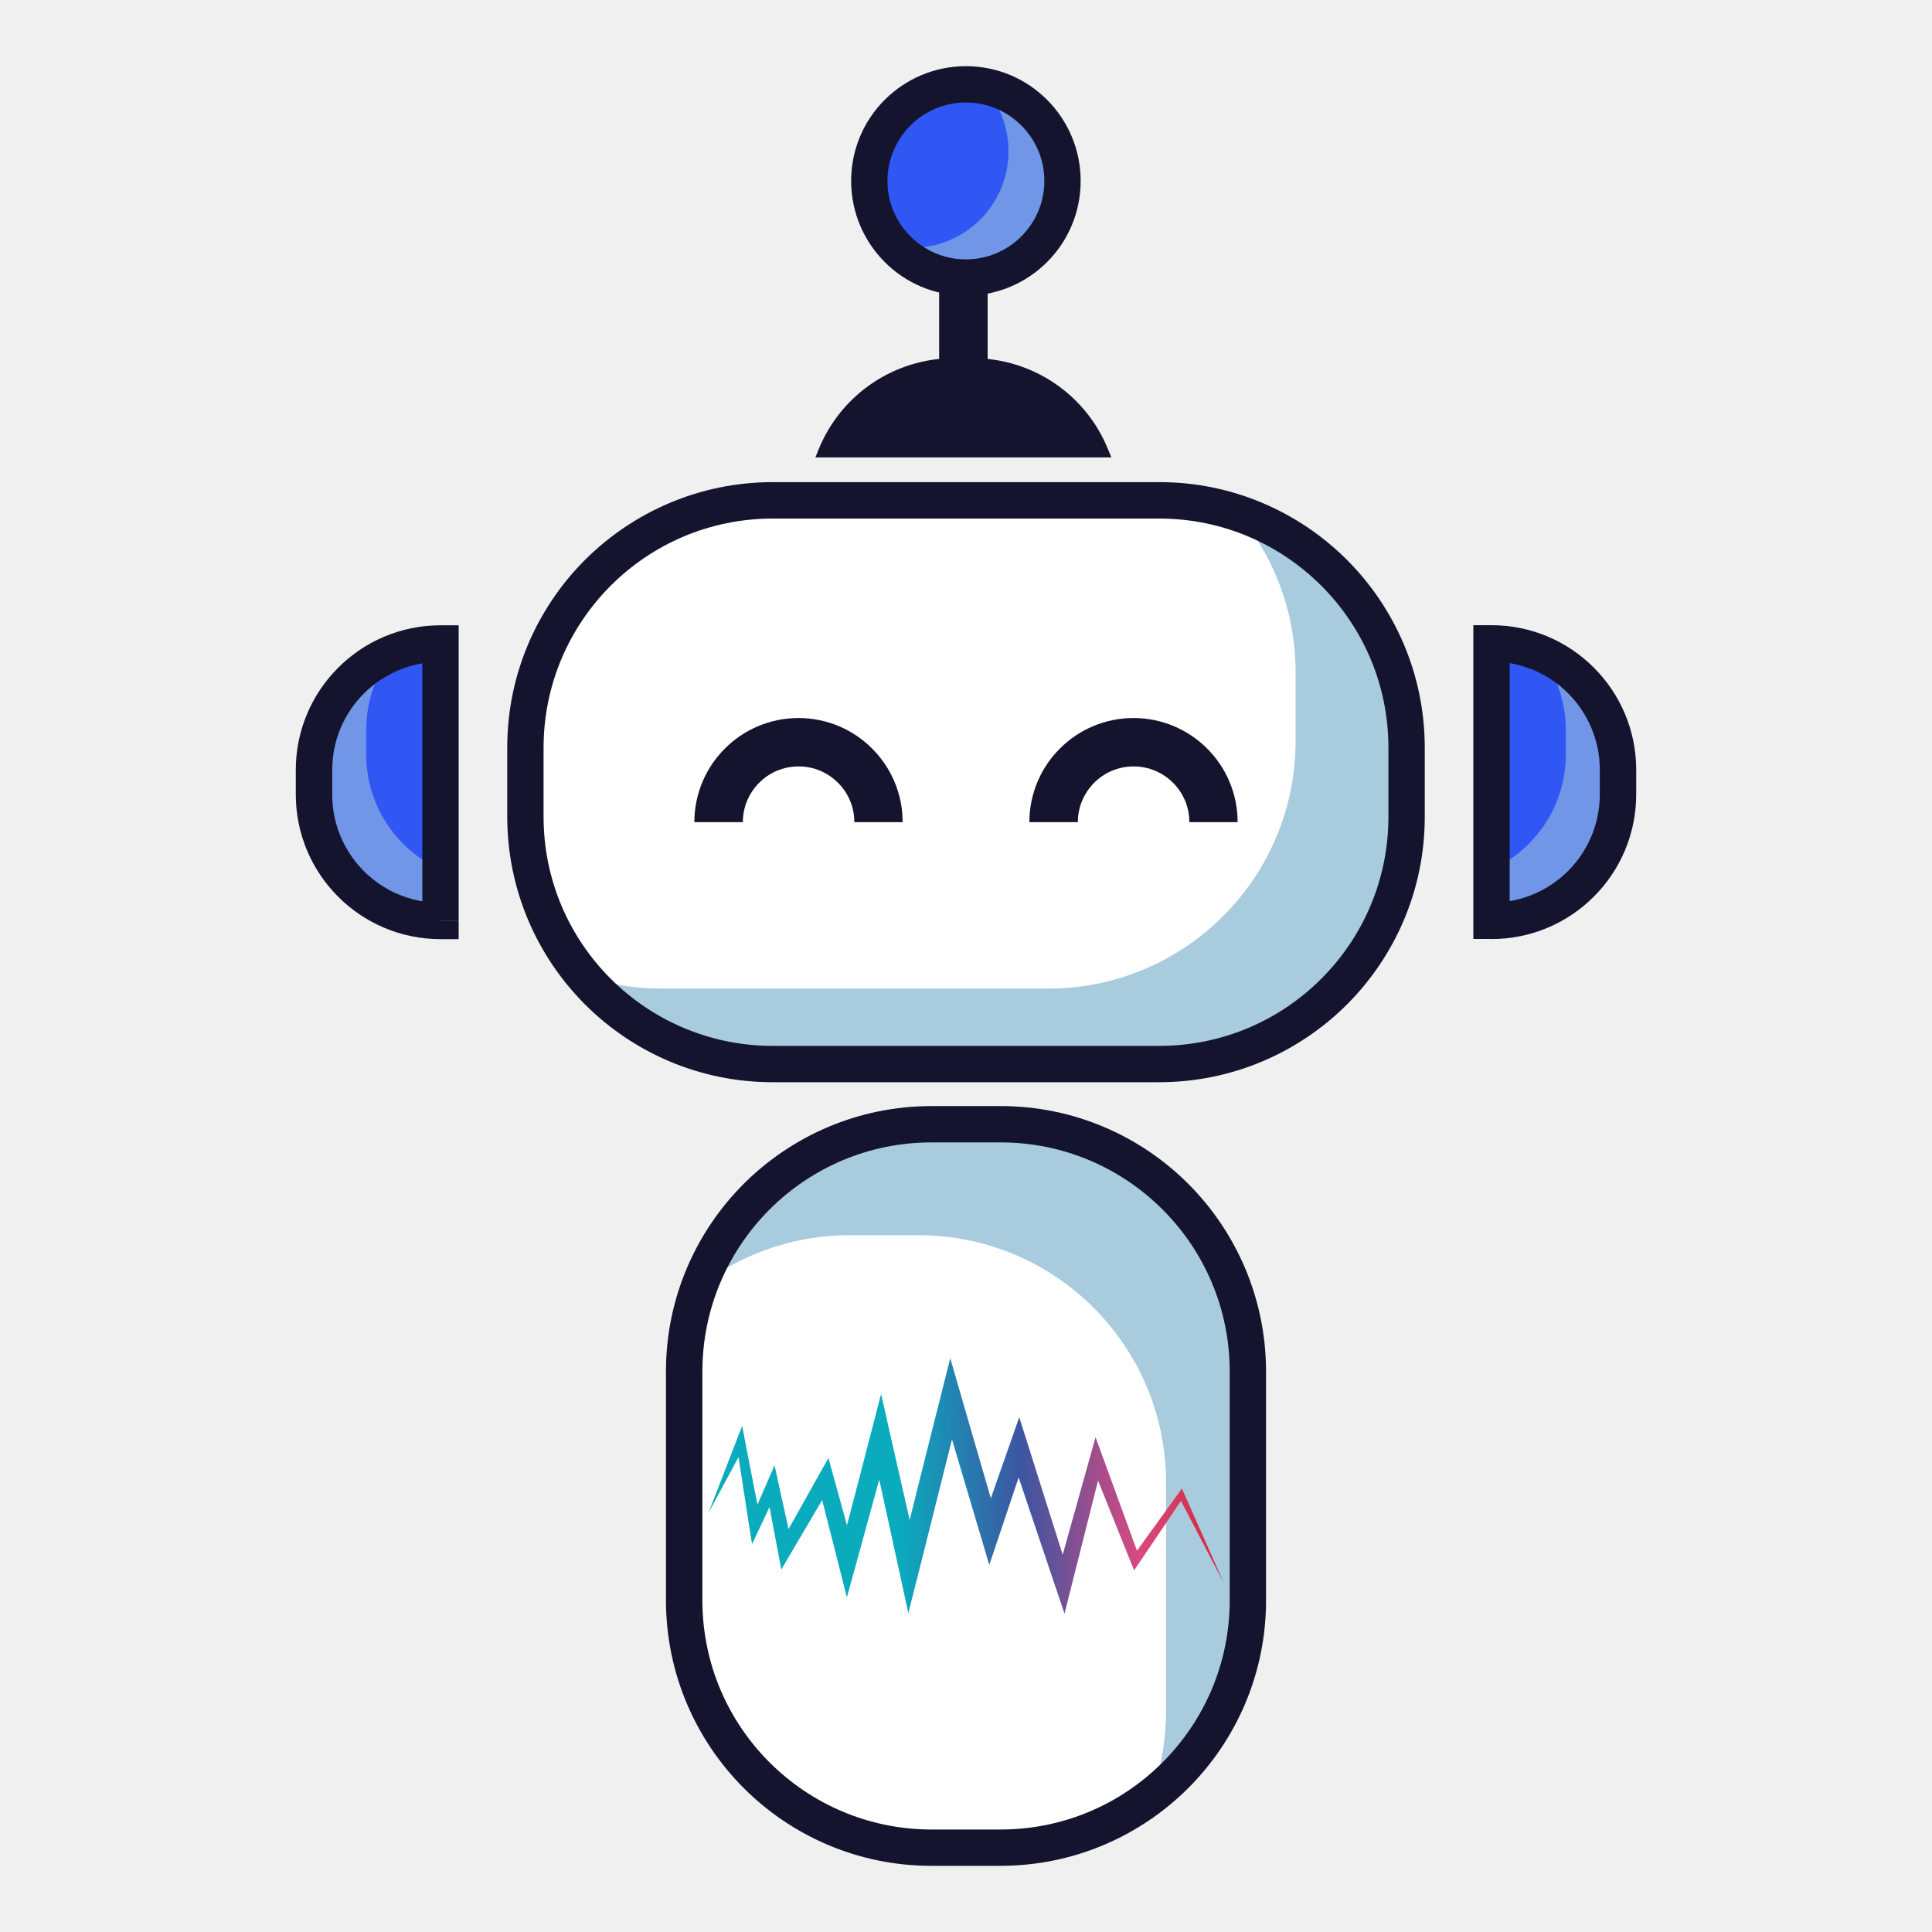
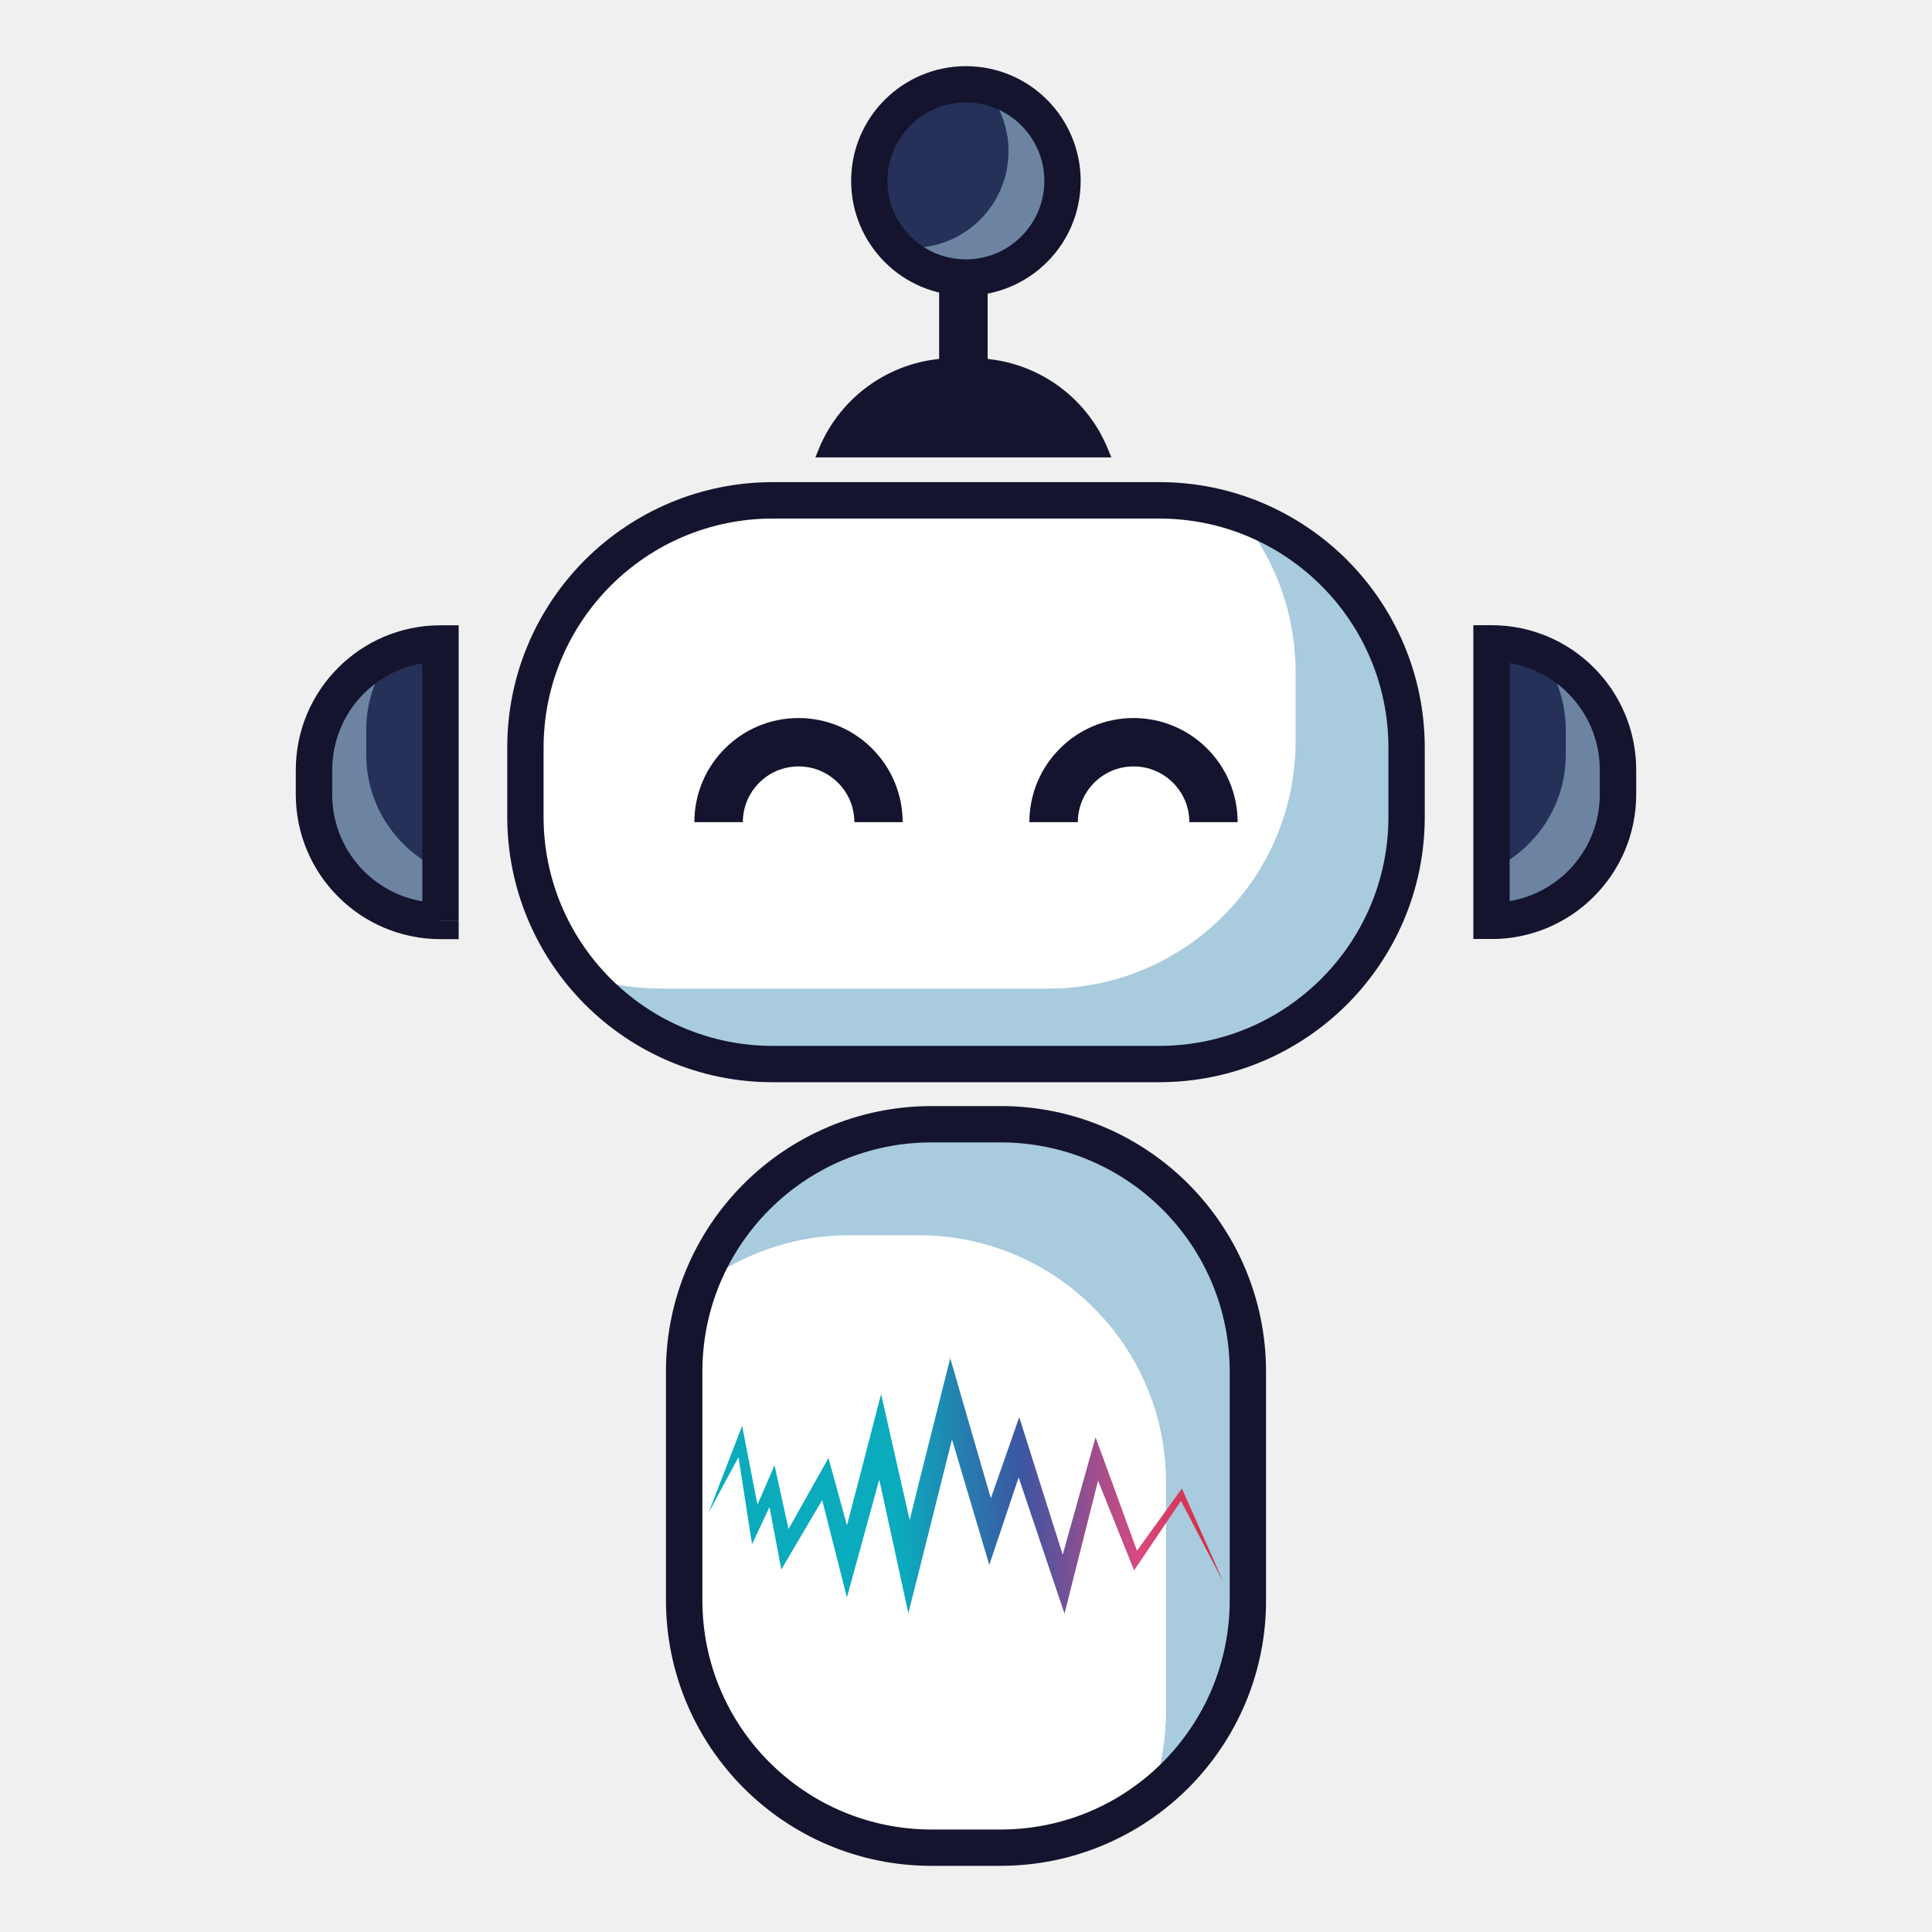
<svg xmlns="http://www.w3.org/2000/svg" version="1.1" id="Layer_1" x="0px" y="0px" viewBox="0 0 2000 2000" style="enable-background:new 0 0 2000 2000;" xml:space="preserve">
  <style type="text/css">
                .st0 {
                    fill: #FFFFFF;
                }

                .st1 {
                    fill: #A8CBDE;
                }

                .st2 {
                    fill: #14142E;
                }

                .st3 {
-                     fill: #3057F3;
+                     fill: #253159;
                }

                .st4 {
                    fill: #A6A6AF;
                }

                .st5 {
                    opacity: 0.54;
                    fill: #A8CBDE;
                }

                .st6 {
                    fill: url(#XMLID_2_);
                }

                @keyframes transform-st1 {

                    0%,75% {
                        transform: rotateY(0deg);
                    }

                    25%,
                    50% {
                        transform: rotateY(180deg);
                    }
                }

                @keyframes transform-st2 {

                    0%,
                    25%,
                    45%,
                    55%,
                    65%,
                    75%,
                    85%,
                    95% {
                        transform: translateY(0px);
                    }

                    50%,
                    60%,
                    70%,
                    80%,
                    90%,
                    100% {
                        transform: translateY(-3rem);
                    }
                }

                @keyframes transform-st3 {

                    75%,
                    100% {
                        opacity: 0;
                    }
                }

                #cabeza {
                    animation: transform-st1 5s ease infinite;
                    transform-origin: center center;
                    animation-play-state: running;
                    animation-direction: normal;
                }

                #antena {
                    animation: transform-st2 2.5s ease infinite;                    
                }

                #XMLID_2038_ {
                    opacity: 1;
                    animation: transform-st3 700ms linear infinite;
                }
            </style>
  <g>
    <g id="cabeza">
      <path class="st0" d="M1160.1,1114.2h35.9c74.4,0,141.9-30.2,190.6-78.9c48.8-48.7,79-116.2,78.9-190.6v-69.8   c0-74.4-30.2-141.9-78.9-190.6c-48.7-48.8-116.2-79-190.6-78.9H804.1c-74.4,0-141.9,30.2-190.6,78.9   c-48.7,48.7-79,116.2-78.9,190.6v69.8c0,74.4,30.2,141.9,78.9,190.6c48.7,48.7,116.2,79,190.6,78.9h35.9" />
      <path class="st1" d="M1456.1,774.1v71.2c0,141.5-114.7,256.2-256.2,256.2H800.1c-78.7,0-149.1-35.5-196.1-91.3   c25.5,8.6,52.8,13.2,81.2,13.2H1085c141.5,0,256.2-114.7,256.2-256.2V696c0-62.8-22.6-120.4-60.2-164.9   C1382.7,565,1456.1,661,1456.1,774.1z" />
      <path class="st2" d="M1199.9,1101.5v-18.8H800.1c-65.6,0-124.8-26.5-167.9-69.5c-43-43-69.5-102.2-69.5-167.8v-71.2   c0-65.6,26.5-124.8,69.5-167.9c43-43,102.2-69.5,167.9-69.5h399.8c65.6,0,124.8,26.5,167.9,69.5c43,43,69.5,102.2,69.5,167.9v71.2   c0,65.6-26.5,124.8-69.5,167.8c-43,43-102.2,69.5-167.9,69.5V1101.5v18.8c75.9,0,144.7-30.8,194.5-80.5   c49.7-49.7,80.6-118.6,80.5-194.5v-71.2c0-75.9-30.8-144.7-80.5-194.5c-49.7-49.7-118.6-80.6-194.5-80.5H800.1   c-75.9,0-144.7,30.8-194.5,80.5c-49.7,49.7-80.6,118.6-80.5,194.5v71.2c0,75.9,30.8,144.7,80.5,194.5   c49.7,49.7,118.6,80.6,194.5,80.5h399.8V1101.5z" />
      <path class="st3" d="M1544,953.3V666.1c72.3,0,131,58.6,131,131v25.3C1674.9,894.7,1616.3,953.3,1544,953.3" />
      <path class="st3" d="M456,953.3V666.1c-72.3,0-131,58.6-131,131v25.3C325.1,894.7,383.7,953.3,456,953.3" />
      <path class="st4" d="M391.7,683c-10.4,5.9-19.9,13.1-28.3,21.5c-23.7,23.7-38.4,56.4-38.4,92.6v25.3c0,72.3,58.7,131,131,131v0   c-72.3,0-131-58.6-131-131v-25.3C325.1,748.2,351.9,705.5,391.7,683" />
      <path class="st5" d="M406.2,676c-5,2-9.8,4.4-14.5,7c-39.8,22.5-66.6,65.2-66.6,114.1v25.3c0,72.3,58.6,131,131,131v-53   c-45.4-20.6-77-66.3-77-119.4v-25.3C379.1,725.7,389.2,698,406.2,676" />
      <path class="st4" d="M1544,900.4L1544,900.4v53c25.3,0,48.9-7.2,68.9-19.6c-20,12.4-43.6,19.6-68.9,19.6L1544,900.4 M1667,752.2   c5.1,14,7.9,29.1,7.9,44.9v25.3c0,13.2-2,26-5.6,38.1c3.7-12,5.6-24.8,5.6-38.1v-25.3C1674.9,781.3,1672.1,766.2,1667,752.2" />
      <path class="st5" d="M1593.8,676c17,22.1,27.1,49.7,27.1,79.8V781c0,53.1-31.6,98.8-77,119.4l0,53c25.3,0,48.9-7.2,68.9-19.6   c26.8-16.6,47.1-42.6,56.4-73.3c3.7-12,5.6-24.8,5.6-38.1v-25.3c0-15.8-2.8-30.9-7.9-44.9c-6.6-18.1-17.1-34.3-30.5-47.7   C1624.4,692.4,1609.9,682.6,1593.8,676" />
      <path class="st2" d="M1544,953.3h18.8V666.1H1544v18.8c31,0,59,12.5,79.3,32.8c20.3,20.4,32.8,48.3,32.8,79.3v25.3   c0,31-12.5,58.9-32.8,79.3c-20.4,20.3-48.3,32.8-79.3,32.8V953.3h18.8H1544v18.8c41.3,0,78.9-16.8,105.9-43.9   c27.1-27,43.9-64.6,43.9-105.9v-25.3c0-41.3-16.8-78.9-43.9-105.9c-27-27.1-64.6-43.9-105.9-43.9h-18.8v324.8h18.8V953.3z" />
      <path class="st2" d="M456,953.3h18.8v-306H456c-41.3,0-78.9,16.8-105.9,43.9c-27.1,27-43.9,64.6-43.9,105.9v25.3   c0,41.3,16.8,78.9,43.9,105.9c27,27.1,64.6,43.9,105.9,43.9h18.8v-18.8H456v-18.8c-31,0-59-12.5-79.3-32.8   c-20.3-20.4-32.8-48.3-32.8-79.3v-25.3c0-31,12.5-59,32.8-79.3c20.4-20.3,48.3-32.8,79.3-32.8v-18.8h-18.8v287.2H456v-18.8V953.3z" />
      <g id="antena">
        <path class="st2" d="M1150.5,473.5H844.1l3.1-7.7c23-57.4,78.6-95,140.3-95h19.5c61.8,0,117.4,37.6,140.3,95L1150.5,473.5z" />
        <polyline class="st2" points="1022.4,422.2 1022.4,287.2 972.2,287.2 972.2,422.2 1022.4,422.2  " />
        <path class="st3" d="M1099.9,187.3c0-55.2-44.7-99.9-99.9-99.9c-55.2,0-99.9,44.7-99.9,99.9c0,55.2,44.7,99.9,99.9,99.9   C1055.2,287.2,1099.9,242.5,1099.9,187.3" />
        <path class="st4" d="M999.7,287.2c0.1,0,0.2,0,0.3,0c0,0,0,0,0,0C999.9,287.2,999.8,287.2,999.7,287.2 M1042.8,277.6   C1042.8,277.6,1042.8,277.7,1042.8,277.6C1042.8,277.7,1042.8,277.6,1042.8,277.6 M935.5,263.7c17.3,14.7,39.7,23.5,64.1,23.6   C975.2,287.2,952.9,278.3,935.5,263.7 M935.4,263.5C935.4,263.6,935.4,263.6,935.4,263.5C935.4,263.6,935.4,263.6,935.4,263.5    M1076.2,252c-9.1,10.7-20.5,19.5-33.3,25.6C1055.7,271.5,1067.1,262.7,1076.2,252" />
        <path class="st5" d="M1017.5,88.9c16.5,17.8,26.5,41.6,26.5,67.7c0,55.2-44.8,100-100,100c-6,0-11.9-0.5-17.6-1.5   c2.8,3,5.7,5.8,8.8,8.5c0,0,0.1,0.1,0.1,0.1c0,0,0,0,0.1,0.1c17.3,14.6,39.7,23.5,64.1,23.6c0,0,0,0,0,0c0.1,0,0.2,0,0.3,0   c15.3,0,29.8-3.4,42.8-9.6c0,0,0,0,0,0c0,0,0.1,0,0.1,0c12.8-6.1,24.2-14.9,33.3-25.6c14.8-17.4,23.8-40,23.8-64.7   C1099.9,138.1,1064.4,97.1,1017.5,88.9" />
        <path class="st2" d="M1099.9,187.3h18.8c0-32.7-13.3-62.5-34.8-84c-21.4-21.5-51.2-34.8-84-34.8c-32.7,0-62.5,13.3-84,34.8   c-21.5,21.4-34.8,51.2-34.8,84c0,32.7,13.3,62.5,34.8,84c21.4,21.5,51.2,34.8,84,34.8c32.7,0,62.5-13.3,84-34.8   c21.5-21.4,34.8-51.2,34.8-84H1099.9h-18.8c0,22.5-9.1,42.6-23.8,57.4c-14.7,14.7-34.9,23.8-57.4,23.8c-22.5,0-42.6-9.1-57.4-23.8   c-14.7-14.7-23.8-34.9-23.8-57.4c0-22.5,9.1-42.6,23.8-57.4c14.7-14.7,34.9-23.8,57.4-23.8c22.5,0,42.6,9.1,57.4,23.8   c14.7,14.7,23.8,34.9,23.8,57.4H1099.9z" />
      </g>
      <path class="st2" d="M934.4,851.1c0-29.7-12.1-56.8-31.6-76.2c-19.4-19.5-46.5-31.6-76.2-31.6c-29.7,0-56.8,12.1-76.2,31.6   c-19.5,19.4-31.6,46.5-31.6,76.2H769c0-16,6.4-30.2,16.9-40.8c10.5-10.5,24.8-16.9,40.8-16.9c16,0,30.2,6.4,40.8,16.9   c10.5,10.5,16.9,24.8,16.9,40.8H934.4L934.4,851.1z" />
      <path class="st2" d="M1281.2,851.1c0-29.7-12.1-56.8-31.6-76.2c-19.4-19.5-46.5-31.6-76.2-31.6c-29.7,0-56.8,12.1-76.2,31.6   c-19.5,19.4-31.6,46.5-31.6,76.2h50.2c0-16,6.4-30.2,16.9-40.8c10.5-10.5,24.8-16.9,40.8-16.9c16,0,30.2,6.4,40.8,16.9   c10.5,10.5,16.9,24.8,16.9,40.8H1281.2L1281.2,851.1z" />
    </g>
    <g id="tronco">
      <path class="st0" d="M1301.3,1459v-35.5c0-73.6-29.9-140.4-78.1-188.7c-48.2-48.3-115-78.2-188.7-78.1h-69.1    c-73.6,0-140.4,29.9-188.7,78.1c-48.3,48.2-78.2,115-78.1,188.7v229.4c0,73.6,29.9,140.4,78.1,188.7    c48.2,48.3,115,78.2,188.7,78.1h69.1c73.6,0,140.4-29.9,188.7-78.1c48.3-48.2,78.2-115,78.1-188.7v-35.5" />
      <path class="st1" d="M957.8,1163.8h71.2c141.5,0,256.2,114.7,256.2,256.2v236.5c0,78.7-35.5,149.1-91.3,196.1    c8.6-25.5,13.2-52.8,13.2-81.2v-236.5c0-141.5-114.7-256.2-256.2-256.2h-71.2c-62.8,0-120.4,22.6-164.9,60.2    C748.7,1237.1,844.7,1163.8,957.8,1163.8z" />
      <path class="st2" d="M1291.8,1420H1273v236.5c0,65.6-26.5,124.8-69.5,167.9c-43,43-102.2,69.5-167.8,69.5h-71.2    c-65.6,0-124.8-26.5-167.9-69.5c-43-43-69.5-102.2-69.5-167.9V1420c0-65.6,26.5-124.8,69.5-167.9c43-43,102.2-69.5,167.9-69.5    h71.2c65.6,0,124.8,26.5,167.8,69.5c43,43,69.5,102.2,69.5,167.9H1291.8h18.8c0-75.9-30.8-144.7-80.5-194.5    c-49.7-49.7-118.6-80.6-194.5-80.5h-71.2c-75.9,0-144.7,30.8-194.5,80.5c-49.7,49.7-80.6,118.6-80.5,194.5v236.5    c0,75.9,30.8,144.7,80.5,194.5c49.7,49.7,118.6,80.6,194.5,80.5h71.2c75.9,0,144.7-30.8,194.5-80.5    c49.7-49.7,80.6-118.6,80.5-194.5V1420H1291.8z" />
    </g>
    <linearGradient id="XMLID_2_" gradientUnits="userSpaceOnUse" x1="930.243" y1="1540.572" x2="1382.209" y2="1531.172">
      <stop offset="0" style="stop-color:#0BABBE" />
      <stop offset="0.285" style="stop-color:#3D55A2" />
      <stop offset="0.548" style="stop-color:#D84A80" />
      <stop offset="0.774" style="stop-color:#D32028" />
      <stop offset="0.989" style="stop-color:#FFCC08" />
    </linearGradient>
    <polygon id="XMLID_2038_" class="st6" points="733.4,1566.2 762.1,1492 768.3,1476 771.4,1492.2 784.1,1557.6 792.7,1537.9    801.8,1516.8 806.5,1538.2 816.3,1582.9 845.9,1530.1 857.6,1509.3 863.5,1530.7 876.8,1579 900.7,1487.1 912.1,1443 922.1,1487.2    941.7,1573.6 951.4,1534.3 973.2,1447.7 983.7,1406 995.7,1447.6 1025.7,1551 1044.4,1497.7 1055.1,1467.1 1064.8,1497.7    1100.1,1609.4 1127.9,1510 1134.1,1487.9 1142.2,1509.9 1177,1605.3 1217.8,1548.8 1223.5,1540.9 1266.6,1638.1 1222.5,1553.7    1180.4,1616.2 1174,1625.6 1170.1,1615.9 1136.7,1532.7 1109.6,1640.2 1102,1670.4 1091.8,1640.3 1054.5,1529.4 1035.5,1586.1    1024.1,1620 1014,1586 985.5,1490.1 974.1,1535.5 952.4,1622.1 940.3,1670 929.9,1622.1 910.2,1531.7 886.9,1616.6 876.7,1653.6    867.3,1616.6 851.1,1552.9 820.6,1604.7 808.8,1624.8 804.9,1604.1 796.6,1560.1 787.9,1578.6 778.5,1598.5 775.3,1578.2    764.5,1508.4  " />
  </g>
</svg>
